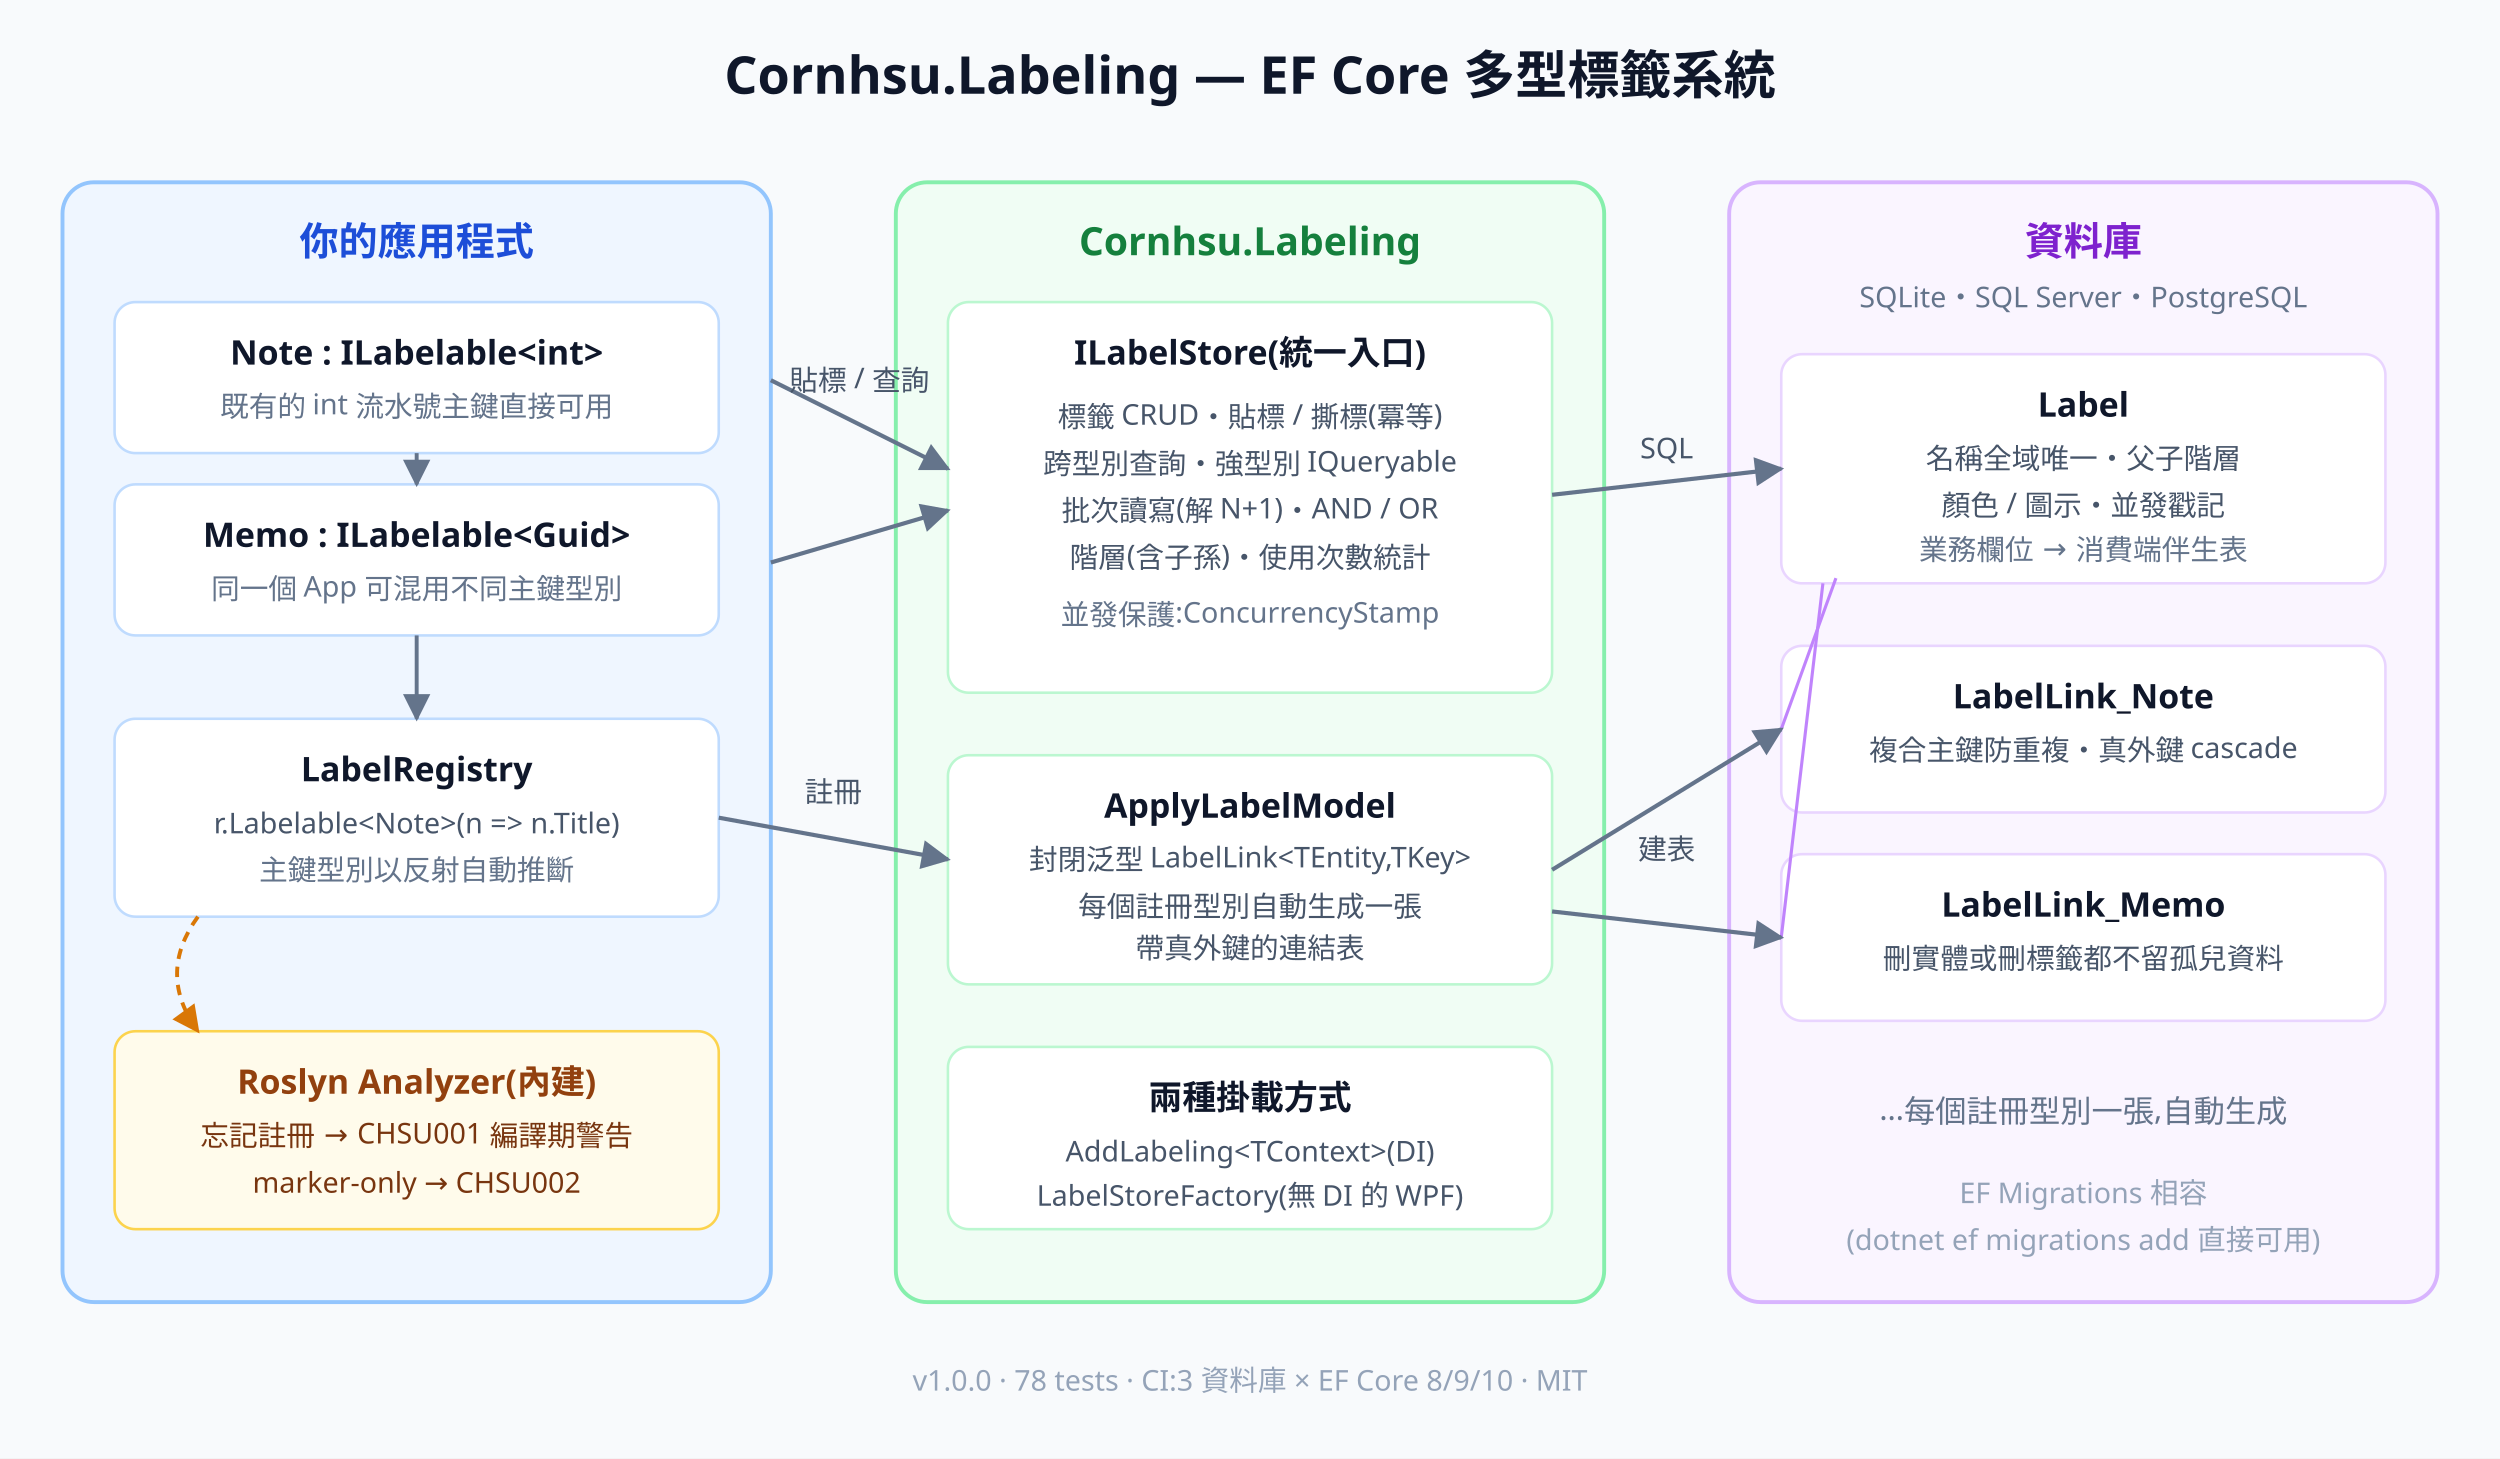
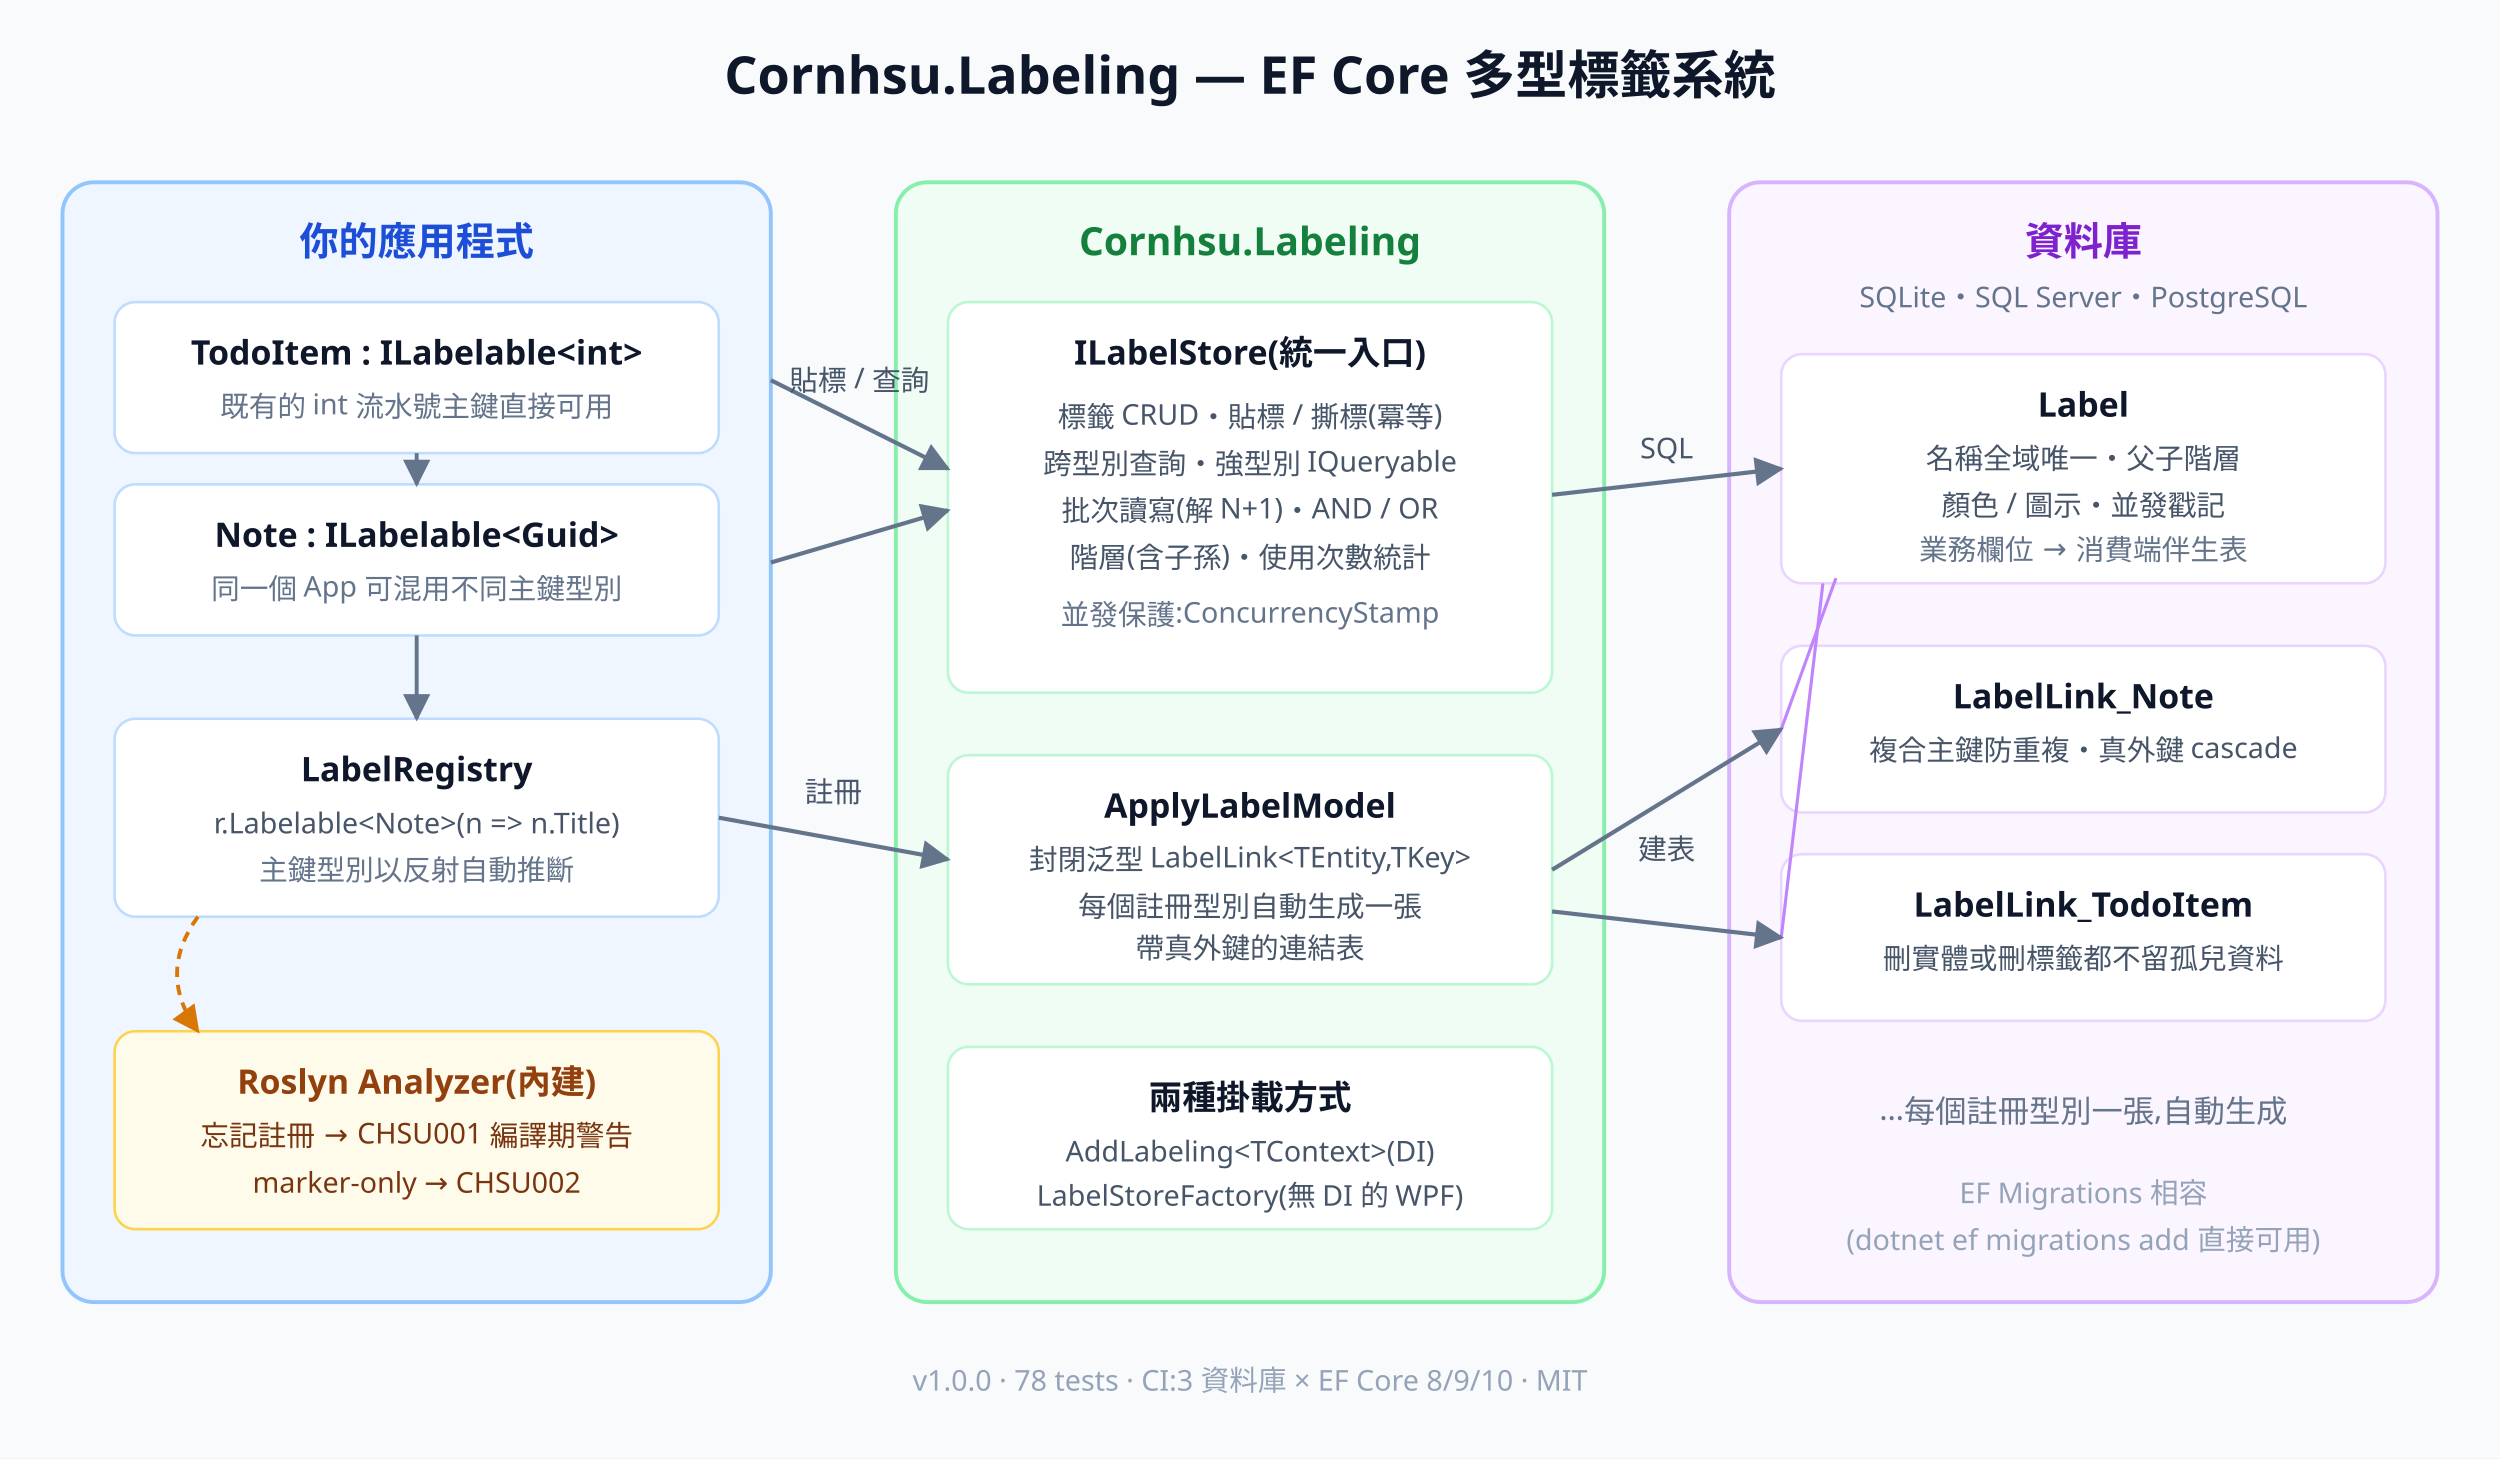
<svg xmlns="http://www.w3.org/2000/svg" viewBox="0 0 960 560" font-family="'Segoe UI','Noto Sans TC',sans-serif">
  <defs>
    <marker id="arrow" viewBox="0 0 10 10" refX="9" refY="5" markerWidth="7" markerHeight="7" orient="auto-start-reverse">
      <path d="M 0 0 L 10 5 L 0 10 z" fill="#64748b" />
    </marker>
    <marker id="arrowAccent" viewBox="0 0 10 10" refX="9" refY="5" markerWidth="7" markerHeight="7" orient="auto-start-reverse">
      <path d="M 0 0 L 10 5 L 0 10 z" fill="#d97706" />
    </marker>
  </defs>
  <rect width="960" height="560" fill="#f8fafc" />
  <text x="480" y="36" text-anchor="middle" font-size="20" font-weight="700" fill="#0f172a">Cornhsu.Labeling — EF Core 多型標籤系統</text>
  <rect x="24" y="70" width="272" height="430" rx="12" fill="#eff6ff" stroke="#93c5fd" stroke-width="1.5" />
  <text x="160" y="98" text-anchor="middle" font-size="15" font-weight="700" fill="#1d4ed8">你的應用程式</text>
  <rect x="44" y="116" width="232" height="58" rx="8" fill="#ffffff" stroke="#bfdbfe" />
-   <text x="160" y="140" text-anchor="middle" font-size="13" font-weight="600" fill="#0f172a">Note : ILabelable&lt;int&gt;</text>
+   <text x="160" y="140" text-anchor="middle" font-size="13" font-weight="600" fill="#0f172a">TodoItem : ILabelable&lt;int&gt;</text>
  <text x="160" y="160" text-anchor="middle" font-size="11" fill="#64748b">既有的 int 流水號主鍵直接可用</text>
  <rect x="44" y="186" width="232" height="58" rx="8" fill="#ffffff" stroke="#bfdbfe" />
-   <text x="160" y="210" text-anchor="middle" font-size="13" font-weight="600" fill="#0f172a">Memo : ILabelable&lt;Guid&gt;</text>
+   <text x="160" y="210" text-anchor="middle" font-size="13" font-weight="600" fill="#0f172a">Note : ILabelable&lt;Guid&gt;</text>
  <text x="160" y="230" text-anchor="middle" font-size="11" fill="#64748b">同一個 App 可混用不同主鍵型別</text>
  <rect x="44" y="276" width="232" height="76" rx="8" fill="#ffffff" stroke="#bfdbfe" />
  <text x="160" y="300" text-anchor="middle" font-size="13" font-weight="600" fill="#0f172a">LabelRegistry</text>
  <text x="160" y="320" text-anchor="middle" font-size="11" fill="#475569">r.Labelable&lt;Note&gt;(n =&gt; n.Title)</text>
  <text x="160" y="338" text-anchor="middle" font-size="11" fill="#64748b">主鍵型別以反射自動推斷</text>
  <rect x="44" y="396" width="232" height="76" rx="8" fill="#fffbeb" stroke="#fcd34d" />
  <text x="160" y="420" text-anchor="middle" font-size="13" font-weight="600" fill="#92400e">Roslyn Analyzer(內建)</text>
  <text x="160" y="440" text-anchor="middle" font-size="11" fill="#78350f">忘記註冊 → CHSU001 編譯期警告</text>
  <text x="160" y="458" text-anchor="middle" font-size="11" fill="#78350f">marker-only → CHSU002</text>
  <line x1="160" y1="174" x2="160" y2="186" stroke="#64748b" stroke-width="1.5" marker-end="url(#arrow)" />
  <line x1="160" y1="244" x2="160" y2="276" stroke="#64748b" stroke-width="1.5" marker-end="url(#arrow)" />
  <path d="M 76 352 Q 60 374 76 396" fill="none" stroke="#d97706" stroke-width="1.5" stroke-dasharray="4 3" marker-end="url(#arrowAccent)" />
  <rect x="344" y="70" width="272" height="430" rx="12" fill="#f0fdf4" stroke="#86efac" stroke-width="1.5" />
  <text x="480" y="98" text-anchor="middle" font-size="15" font-weight="700" fill="#15803d">Cornhsu.Labeling</text>
  <rect x="364" y="116" width="232" height="150" rx="8" fill="#ffffff" stroke="#bbf7d0" />
  <text x="480" y="140" text-anchor="middle" font-size="13" font-weight="600" fill="#0f172a">ILabelStore(統一入口)</text>
  <text x="480" y="164" text-anchor="middle" font-size="11" fill="#475569">標籤 CRUD・貼標 / 撕標(冪等)</text>
  <text x="480" y="182" text-anchor="middle" font-size="11" fill="#475569">跨型別查詢・強型別 IQueryable</text>
  <text x="480" y="200" text-anchor="middle" font-size="11" fill="#475569">批次讀寫(解 N+1)・AND / OR</text>
  <text x="480" y="218" text-anchor="middle" font-size="11" fill="#475569">階層(含子孫)・使用次數統計</text>
  <text x="480" y="240" text-anchor="middle" font-size="11" fill="#64748b">並發保護:ConcurrencyStamp</text>
  <rect x="364" y="290" width="232" height="88" rx="8" fill="#ffffff" stroke="#bbf7d0" />
  <text x="480" y="314" text-anchor="middle" font-size="13" font-weight="600" fill="#0f172a">ApplyLabelModel</text>
  <text x="480" y="334" text-anchor="middle" font-size="11" fill="#475569">封閉泛型 LabelLink&lt;TEntity,TKey&gt;</text>
  <text x="480" y="352" text-anchor="middle" font-size="11" fill="#475569">每個註冊型別自動生成一張</text>
  <text x="480" y="368" text-anchor="middle" font-size="11" fill="#475569">帶真外鍵的連結表</text>
  <rect x="364" y="402" width="232" height="70" rx="8" fill="#ffffff" stroke="#bbf7d0" />
  <text x="480" y="426" text-anchor="middle" font-size="13" font-weight="600" fill="#0f172a">兩種掛載方式</text>
  <text x="480" y="446" text-anchor="middle" font-size="11" fill="#475569">AddLabeling&lt;TContext&gt;(DI)</text>
  <text x="480" y="463" text-anchor="middle" font-size="11" fill="#475569">LabelStoreFactory(無 DI 的 WPF)</text>
  <rect x="664" y="70" width="272" height="430" rx="12" fill="#faf5ff" stroke="#d8b4fe" stroke-width="1.5" />
  <text x="800" y="98" text-anchor="middle" font-size="15" font-weight="700" fill="#7e22ce">資料庫</text>
  <text x="800" y="118" text-anchor="middle" font-size="11" fill="#64748b">SQLite・SQL Server・PostgreSQL</text>
  <rect x="684" y="136" width="232" height="88" rx="8" fill="#ffffff" stroke="#e9d5ff" />
  <text x="800" y="160" text-anchor="middle" font-size="13" font-weight="600" fill="#0f172a">Label</text>
  <text x="800" y="180" text-anchor="middle" font-size="11" fill="#475569">名稱全域唯一・父子階層</text>
  <text x="800" y="198" text-anchor="middle" font-size="11" fill="#475569">顏色 / 圖示・並發戳記</text>
  <text x="800" y="215" text-anchor="middle" font-size="11" fill="#64748b">業務欄位 → 消費端伴生表</text>
  <rect x="684" y="248" width="232" height="64" rx="8" fill="#ffffff" stroke="#e9d5ff" />
  <text x="800" y="272" text-anchor="middle" font-size="13" font-weight="600" fill="#0f172a">LabelLink_Note</text>
  <text x="800" y="292" text-anchor="middle" font-size="11" fill="#475569">複合主鍵防重複・真外鍵 cascade</text>
  <rect x="684" y="328" width="232" height="64" rx="8" fill="#ffffff" stroke="#e9d5ff" />
-   <text x="800" y="352" text-anchor="middle" font-size="13" font-weight="600" fill="#0f172a">LabelLink_Memo</text>
+   <text x="800" y="352" text-anchor="middle" font-size="13" font-weight="600" fill="#0f172a">LabelLink_TodoItem</text>
  <text x="800" y="372" text-anchor="middle" font-size="11" fill="#475569">刪實體或刪標籤都不留孤兒資料</text>
  <text x="800" y="430" text-anchor="middle" font-size="12" fill="#64748b">…每個註冊型別一張,自動生成</text>
  <text x="800" y="462" text-anchor="middle" font-size="11" fill="#94a3b8">EF Migrations 相容</text>
  <text x="800" y="480" text-anchor="middle" font-size="11" fill="#94a3b8">(dotnet ef migrations add 直接可用)</text>
  <line x1="684" y1="280" x2="705" y2="222" stroke="#c084fc" stroke-width="1.2" />
  <line x1="684" y1="360" x2="700" y2="224" stroke="#c084fc" stroke-width="1.2" />
  <line x1="296" y1="146" x2="364" y2="180" stroke="#64748b" stroke-width="1.6" marker-end="url(#arrow)" />
  <line x1="296" y1="216" x2="364" y2="196" stroke="#64748b" stroke-width="1.6" marker-end="url(#arrow)" />
  <text x="330" y="150" text-anchor="middle" font-size="11" fill="#475569">貼標 / 查詢</text>
  <line x1="276" y1="314" x2="364" y2="330" stroke="#64748b" stroke-width="1.6" marker-end="url(#arrow)" />
  <text x="320" y="308" text-anchor="middle" font-size="11" fill="#475569">註冊</text>
  <line x1="596" y1="190" x2="684" y2="180" stroke="#64748b" stroke-width="1.6" marker-end="url(#arrow)" />
  <line x1="596" y1="334" x2="684" y2="280" stroke="#64748b" stroke-width="1.6" marker-end="url(#arrow)" />
  <line x1="596" y1="350" x2="684" y2="360" stroke="#64748b" stroke-width="1.6" marker-end="url(#arrow)" />
  <text x="640" y="176" text-anchor="middle" font-size="11" fill="#475569">SQL</text>
  <text x="640" y="330" text-anchor="middle" font-size="11" fill="#475569">建表</text>
  <text x="480" y="534" text-anchor="middle" font-size="11" fill="#94a3b8">v1.0.0 · 78 tests · CI:3 資料庫 × EF Core 8/9/10 · MIT</text>
</svg>
